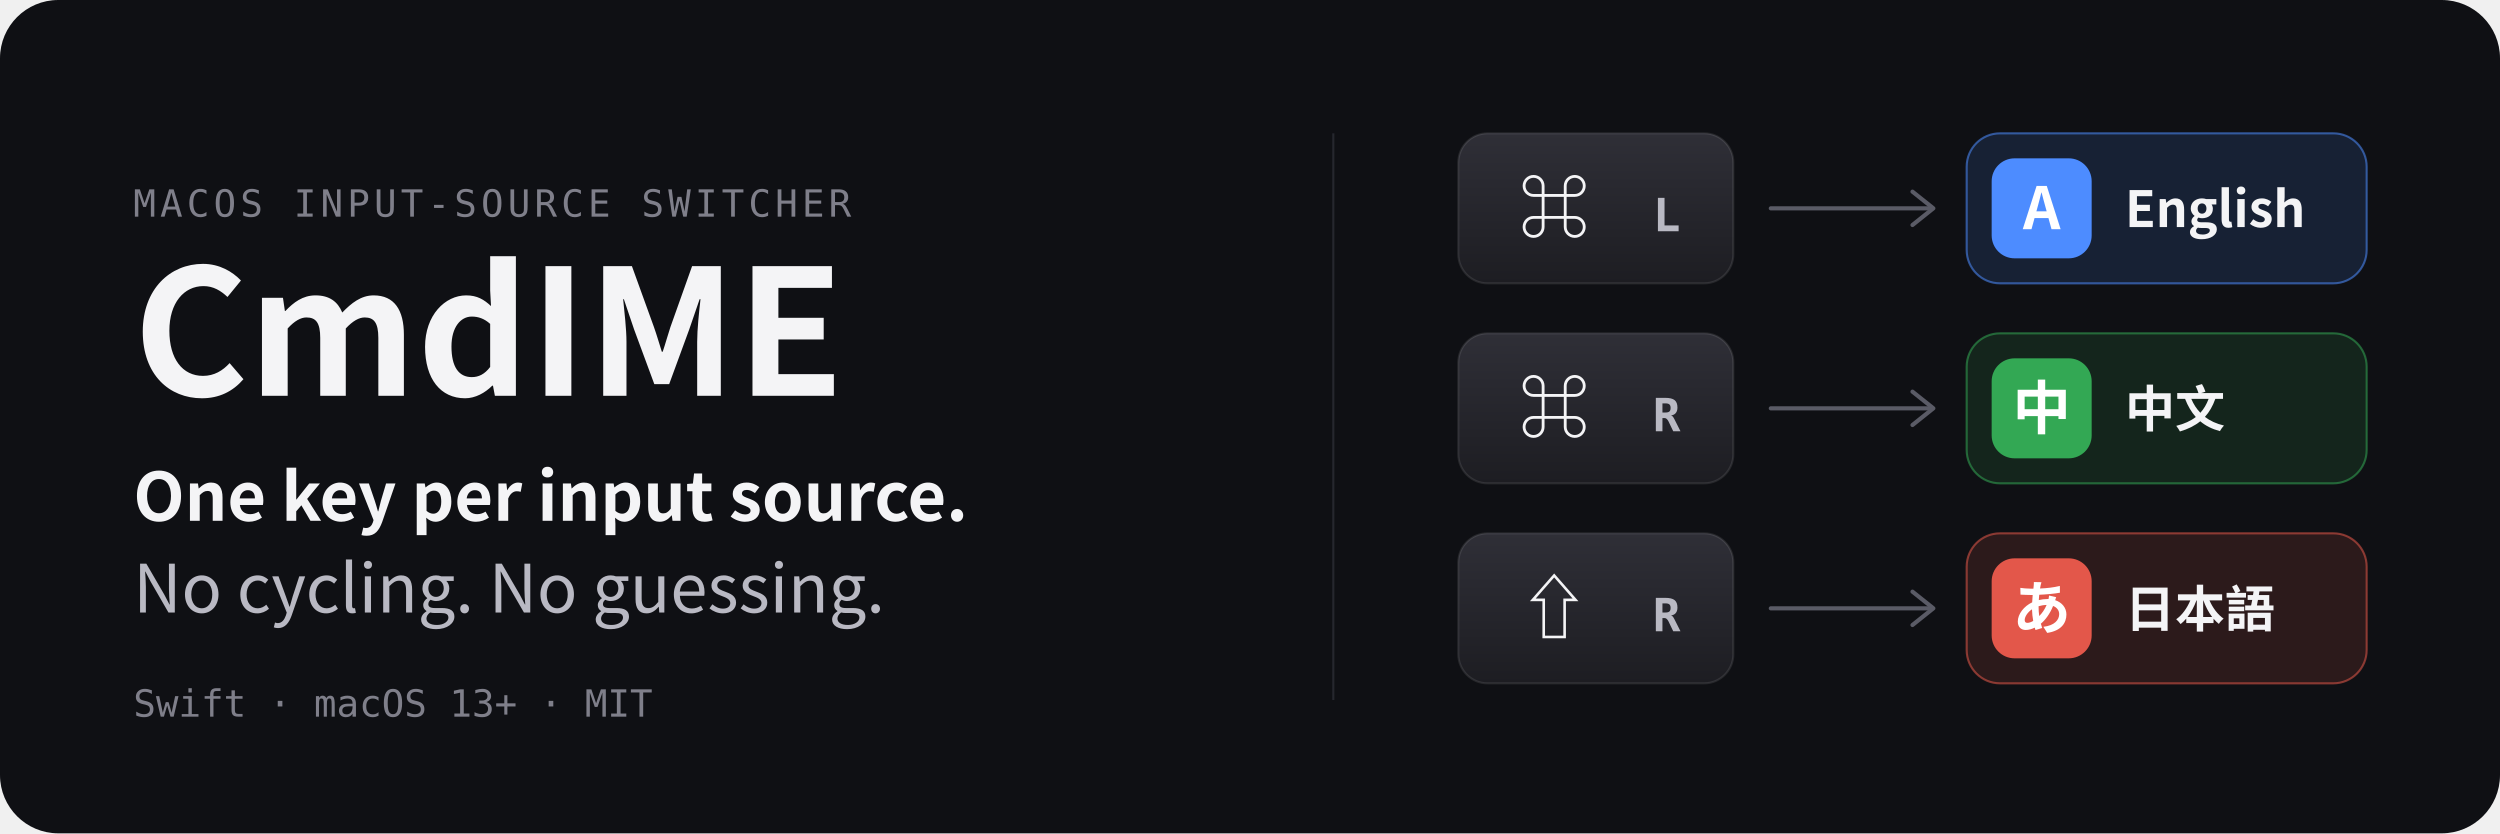
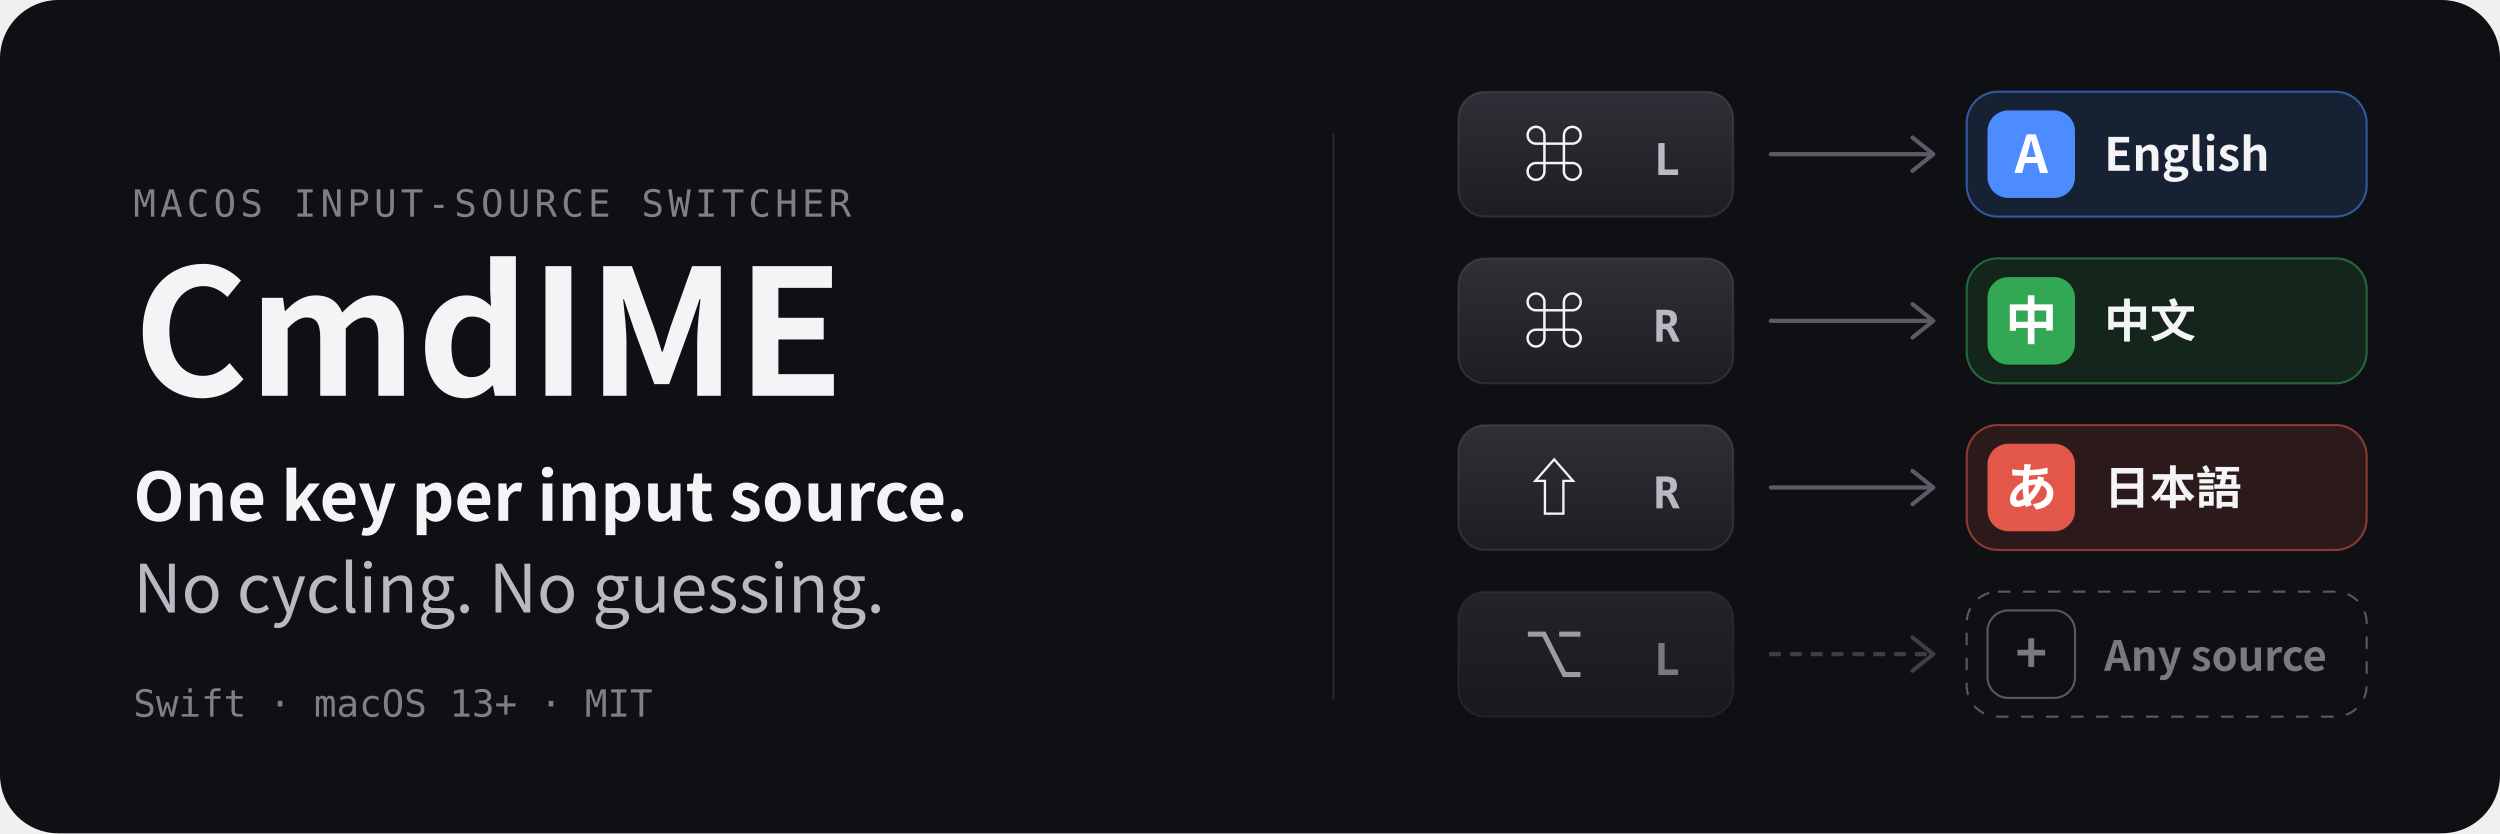
<svg xmlns="http://www.w3.org/2000/svg" width="1200" height="400" viewBox="0 0 1200 400" role="img" aria-labelledby="title desc" lang="en">
  <defs>
    <linearGradient id="keycap" x1="0" y1="0" x2="0" y2="1">
      <stop offset="0" stop-color="#2F2F37" />
      <stop offset="1" stop-color="#1D1D22" />
    </linearGradient>
  </defs>
  <rect width="1200" height="400" rx="28" fill="#0F1014" />
  <path d="M640 64 V336" stroke="#26272E" stroke-width="1" />
  <g id="title-block" transform="translate(64 0)">
    <text x="0" y="104" font-family="ui-monospace, SFMono-Regular, Menlo, Consolas, monospace" font-size="18" letter-spacing="2" fill="#7F7F8A">MACOS INPUT-SOURCE SWITCHER</text>
    <text x="0" y="190" font-family="-apple-system, BlinkMacSystemFont, 'Segoe UI', 'PingFang SC', 'Hiragino Sans', 'Noto Sans CJK SC', sans-serif" font-size="84" font-weight="700" fill="#F4F4F6">CmdIME</text>
    <text x="0" y="250" font-family="-apple-system, BlinkMacSystemFont, 'Segoe UI', 'PingFang SC', 'Hiragino Sans', 'Noto Sans CJK SC', sans-serif" font-size="32" font-weight="600" fill="#F4F4F6">One key per input source.</text>
    <text x="0" y="294" font-family="-apple-system, BlinkMacSystemFont, 'Segoe UI', 'PingFang SC', 'Hiragino Sans', 'Noto Sans CJK SC', sans-serif" font-size="32" fill="#B9B9C3">No cycling. No guessing.</text>
    <text x="0" y="344" font-family="ui-monospace, SFMono-Regular, Menlo, Consolas, monospace" font-size="18" fill="#7F7F8A">Swift · macOS 13+ · MIT</text>
  </g>
-   <g id="row-1" transform="translate(700 64)">
-     <rect width="132" height="72" rx="14" fill="url(#keycap)" stroke="#FFFFFF" stroke-opacity="0.10" />
-     <text x="46" y="48" text-anchor="middle" font-family="-apple-system, BlinkMacSystemFont, 'Segoe UI', 'PingFang SC', 'Hiragino Sans', 'Noto Sans CJK SC', sans-serif" font-size="34" fill="#F4F4F6">⌘</text>
-     <text x="100" y="47" text-anchor="middle" font-family="ui-monospace, SFMono-Regular, Menlo, Consolas, monospace" font-size="22" font-weight="600" fill="#B9B9C3">L</text>
-     <path d="M150 36 H226" stroke="#5A5B66" stroke-width="2" stroke-linecap="round" />
-     <path d="M218 28 L228 36 L218 44" fill="none" stroke="#5A5B66" stroke-width="2" stroke-linecap="round" stroke-linejoin="round" />
-     <rect x="244" width="192" height="72" rx="16" fill="#4D8CFF" fill-opacity="0.14" stroke="#4D8CFF" stroke-opacity="0.55" />
-     <rect x="256" y="12" width="48" height="48" rx="11" fill="#4D8CFF" />
-     <text x="280" y="46" text-anchor="middle" font-family="-apple-system, BlinkMacSystemFont, 'Segoe UI', 'PingFang SC', 'Hiragino Sans', 'Noto Sans CJK SC', sans-serif" font-size="28" font-weight="700" fill="#FFFFFF">A</text>
-     <text x="320" y="45" font-family="-apple-system, BlinkMacSystemFont, 'Segoe UI', 'PingFang SC', 'Hiragino Sans', 'Noto Sans CJK SC', sans-serif" font-size="24" font-weight="600" fill="#F4F4F6">English</text>
+   <g id="row-1" transform="translate(700 44)">
+     <rect width="132" height="60" rx="13" fill="url(#keycap)" stroke="#FFFFFF" stroke-opacity="0.10" />
+     <text x="46" y="41" text-anchor="middle" font-family="-apple-system, BlinkMacSystemFont, 'Segoe UI', 'PingFang SC', 'Hiragino Sans', 'Noto Sans CJK SC', sans-serif" font-size="30" fill="#F4F4F6">⌘</text>
+     <text x="100" y="40" text-anchor="middle" font-family="ui-monospace, SFMono-Regular, Menlo, Consolas, monospace" font-size="21" font-weight="600" fill="#B9B9C3">L</text>
+     <path d="M150 30 H226" stroke="#5A5B66" stroke-width="2" stroke-linecap="round" />
+     <path d="M218 22 L228 30 L218 38" fill="none" stroke="#5A5B66" stroke-width="2" stroke-linecap="round" stroke-linejoin="round" />
+     <rect x="244" width="192" height="60" rx="15" fill="#4D8CFF" fill-opacity="0.14" stroke="#4D8CFF" stroke-opacity="0.55" />
+     <rect x="254" y="9" width="42" height="42" rx="10" fill="#4D8CFF" />
+     <text x="275" y="39" text-anchor="middle" font-family="-apple-system, BlinkMacSystemFont, 'Segoe UI', 'PingFang SC', 'Hiragino Sans', 'Noto Sans CJK SC', sans-serif" font-size="25" font-weight="700" fill="#FFFFFF">A</text>
+     <text x="310" y="38" font-family="-apple-system, BlinkMacSystemFont, 'Segoe UI', 'PingFang SC', 'Hiragino Sans', 'Noto Sans CJK SC', sans-serif" font-size="22" font-weight="600" fill="#F4F4F6">English</text>
  </g>
-   <g id="row-2" transform="translate(700 160)">
-     <rect width="132" height="72" rx="14" fill="url(#keycap)" stroke="#FFFFFF" stroke-opacity="0.10" />
-     <text x="46" y="48" text-anchor="middle" font-family="-apple-system, BlinkMacSystemFont, 'Segoe UI', 'PingFang SC', 'Hiragino Sans', 'Noto Sans CJK SC', sans-serif" font-size="34" fill="#F4F4F6">⌘</text>
-     <text x="100" y="47" text-anchor="middle" font-family="ui-monospace, SFMono-Regular, Menlo, Consolas, monospace" font-size="22" font-weight="600" fill="#B9B9C3">R</text>
-     <path d="M150 36 H226" stroke="#5A5B66" stroke-width="2" stroke-linecap="round" />
-     <path d="M218 28 L228 36 L218 44" fill="none" stroke="#5A5B66" stroke-width="2" stroke-linecap="round" stroke-linejoin="round" />
-     <rect x="244" width="192" height="72" rx="16" fill="#33A854" fill-opacity="0.14" stroke="#33A854" stroke-opacity="0.55" />
-     <rect x="256" y="12" width="48" height="48" rx="11" fill="#33A854" />
-     <text x="280" y="46" text-anchor="middle" font-family="-apple-system, BlinkMacSystemFont, 'Segoe UI', 'PingFang SC', 'Hiragino Sans', 'Noto Sans CJK SC', sans-serif" font-size="28" font-weight="700" fill="#FFFFFF">中</text>
-     <text x="320" y="45" font-family="-apple-system, BlinkMacSystemFont, 'Segoe UI', 'PingFang SC', 'Hiragino Sans', 'Noto Sans CJK SC', sans-serif" font-size="24" font-weight="600" fill="#F4F4F6">中文</text>
+   <g id="row-2" transform="translate(700 124)">
+     <rect width="132" height="60" rx="13" fill="url(#keycap)" stroke="#FFFFFF" stroke-opacity="0.10" />
+     <text x="46" y="41" text-anchor="middle" font-family="-apple-system, BlinkMacSystemFont, 'Segoe UI', 'PingFang SC', 'Hiragino Sans', 'Noto Sans CJK SC', sans-serif" font-size="30" fill="#F4F4F6">⌘</text>
+     <text x="100" y="40" text-anchor="middle" font-family="ui-monospace, SFMono-Regular, Menlo, Consolas, monospace" font-size="21" font-weight="600" fill="#B9B9C3">R</text>
+     <path d="M150 30 H226" stroke="#5A5B66" stroke-width="2" stroke-linecap="round" />
+     <path d="M218 22 L228 30 L218 38" fill="none" stroke="#5A5B66" stroke-width="2" stroke-linecap="round" stroke-linejoin="round" />
+     <rect x="244" width="192" height="60" rx="15" fill="#33A854" fill-opacity="0.14" stroke="#33A854" stroke-opacity="0.55" />
+     <rect x="254" y="9" width="42" height="42" rx="10" fill="#33A854" />
+     <text x="275" y="39" text-anchor="middle" font-family="-apple-system, BlinkMacSystemFont, 'Segoe UI', 'PingFang SC', 'Hiragino Sans', 'Noto Sans CJK SC', sans-serif" font-size="25" font-weight="700" fill="#FFFFFF">中</text>
+     <text x="310" y="38" font-family="-apple-system, BlinkMacSystemFont, 'Segoe UI', 'PingFang SC', 'Hiragino Sans', 'Noto Sans CJK SC', sans-serif" font-size="22" font-weight="600" fill="#F4F4F6">中文</text>
  </g>
-   <g id="row-3" transform="translate(700 256)">
-     <rect width="132" height="72" rx="14" fill="url(#keycap)" stroke="#FFFFFF" stroke-opacity="0.10" />
-     <text x="46" y="48" text-anchor="middle" font-family="-apple-system, BlinkMacSystemFont, 'Segoe UI', 'PingFang SC', 'Hiragino Sans', 'Noto Sans CJK SC', sans-serif" font-size="34" fill="#F4F4F6">⇧</text>
-     <text x="100" y="47" text-anchor="middle" font-family="ui-monospace, SFMono-Regular, Menlo, Consolas, monospace" font-size="22" font-weight="600" fill="#B9B9C3">R</text>
-     <path d="M150 36 H226" stroke="#5A5B66" stroke-width="2" stroke-linecap="round" />
-     <path d="M218 28 L228 36 L218 44" fill="none" stroke="#5A5B66" stroke-width="2" stroke-linecap="round" stroke-linejoin="round" />
-     <rect x="244" width="192" height="72" rx="16" fill="#E3574A" fill-opacity="0.14" stroke="#E3574A" stroke-opacity="0.55" />
-     <rect x="256" y="12" width="48" height="48" rx="11" fill="#E3574A" />
-     <text x="280" y="46" text-anchor="middle" font-family="-apple-system, BlinkMacSystemFont, 'Segoe UI', 'PingFang SC', 'Hiragino Sans', 'Noto Sans CJK SC', sans-serif" font-size="28" font-weight="700" fill="#FFFFFF">あ</text>
-     <text x="320" y="45" font-family="-apple-system, BlinkMacSystemFont, 'Segoe UI', 'PingFang SC', 'Hiragino Sans', 'Noto Sans CJK SC', sans-serif" font-size="24" font-weight="600" fill="#F4F4F6">日本語</text>
+   <g id="row-3" transform="translate(700 204)">
+     <rect width="132" height="60" rx="13" fill="url(#keycap)" stroke="#FFFFFF" stroke-opacity="0.10" />
+     <text x="46" y="41" text-anchor="middle" font-family="-apple-system, BlinkMacSystemFont, 'Segoe UI', 'PingFang SC', 'Hiragino Sans', 'Noto Sans CJK SC', sans-serif" font-size="30" fill="#F4F4F6">⇧</text>
+     <text x="100" y="40" text-anchor="middle" font-family="ui-monospace, SFMono-Regular, Menlo, Consolas, monospace" font-size="21" font-weight="600" fill="#B9B9C3">R</text>
+     <path d="M150 30 H226" stroke="#5A5B66" stroke-width="2" stroke-linecap="round" />
+     <path d="M218 22 L228 30 L218 38" fill="none" stroke="#5A5B66" stroke-width="2" stroke-linecap="round" stroke-linejoin="round" />
+     <rect x="244" width="192" height="60" rx="15" fill="#E3574A" fill-opacity="0.14" stroke="#E3574A" stroke-opacity="0.55" />
+     <rect x="254" y="9" width="42" height="42" rx="10" fill="#E3574A" />
+     <text x="275" y="39" text-anchor="middle" font-family="-apple-system, BlinkMacSystemFont, 'Segoe UI', 'PingFang SC', 'Hiragino Sans', 'Noto Sans CJK SC', sans-serif" font-size="25" font-weight="700" fill="#FFFFFF">あ</text>
+     <text x="310" y="38" font-family="-apple-system, BlinkMacSystemFont, 'Segoe UI', 'PingFang SC', 'Hiragino Sans', 'Noto Sans CJK SC', sans-serif" font-size="22" font-weight="600" fill="#F4F4F6">日本語</text>
+   </g>
+   <g id="row-more" transform="translate(700 284)" opacity="0.62">
+     <rect width="132" height="60" rx="13" fill="url(#keycap)" stroke="#FFFFFF" stroke-opacity="0.10" />
+     <text x="46" y="41" text-anchor="middle" font-family="-apple-system, BlinkMacSystemFont, 'Segoe UI', 'PingFang SC', 'Hiragino Sans', 'Noto Sans CJK SC', sans-serif" font-size="30" fill="#F4F4F6">⌥</text>
+     <text x="100" y="40" text-anchor="middle" font-family="ui-monospace, SFMono-Regular, Menlo, Consolas, monospace" font-size="21" font-weight="600" fill="#B9B9C3">L</text>
+     <path d="M150 30 H226" stroke="#5A5B66" stroke-width="2" stroke-linecap="round" stroke-dasharray="4 6" />
+     <path d="M218 22 L228 30 L218 38" fill="none" stroke="#5A5B66" stroke-width="2" stroke-linecap="round" stroke-linejoin="round" />
+     <rect x="244" width="192" height="60" rx="15" fill="none" stroke="#B9B9C3" stroke-opacity="0.7" stroke-dasharray="6 6" />
+     <rect x="254" y="9" width="42" height="42" rx="10" fill="none" stroke="#B9B9C3" stroke-opacity="0.7" />
+     <text x="275" y="39" text-anchor="middle" font-family="-apple-system, BlinkMacSystemFont, 'Segoe UI', 'PingFang SC', 'Hiragino Sans', 'Noto Sans CJK SC', sans-serif" font-size="26" font-weight="600" fill="#B9B9C3">+</text>
+     <text x="310" y="38" font-family="-apple-system, BlinkMacSystemFont, 'Segoe UI', 'PingFang SC', 'Hiragino Sans', 'Noto Sans CJK SC', sans-serif" font-size="20" font-weight="600" fill="#B9B9C3">Any source</text>
  </g>
</svg>
